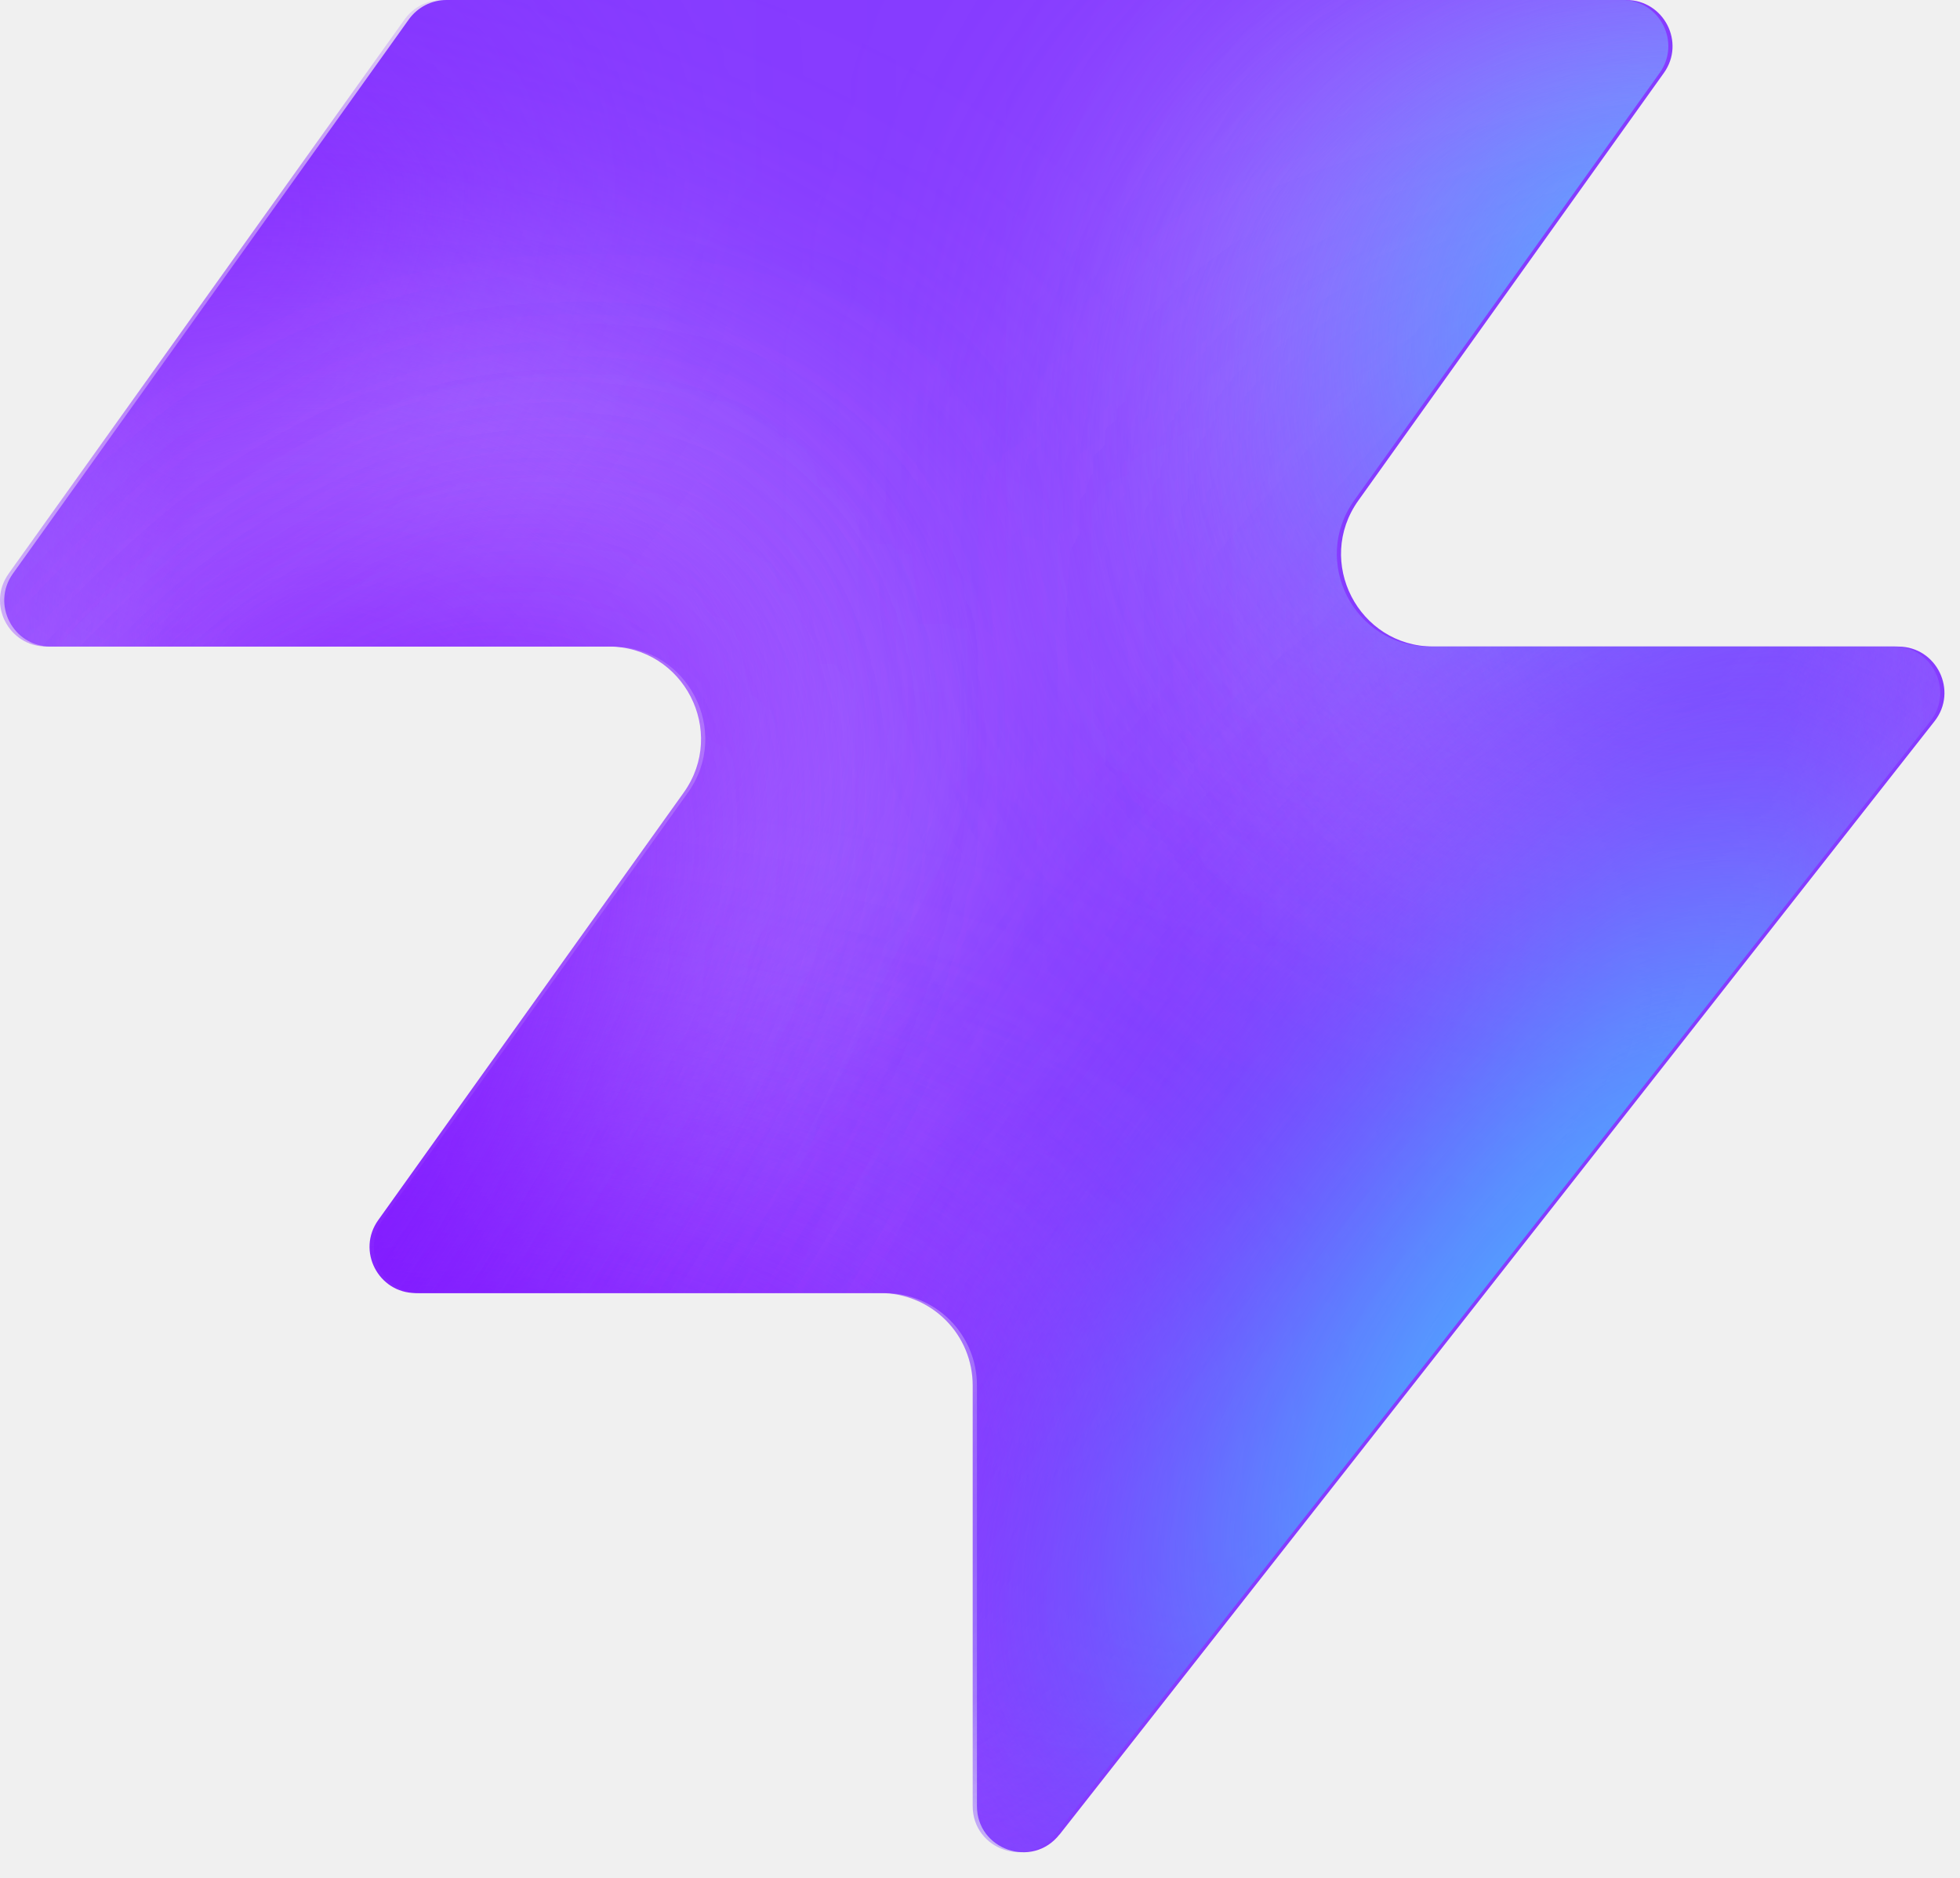
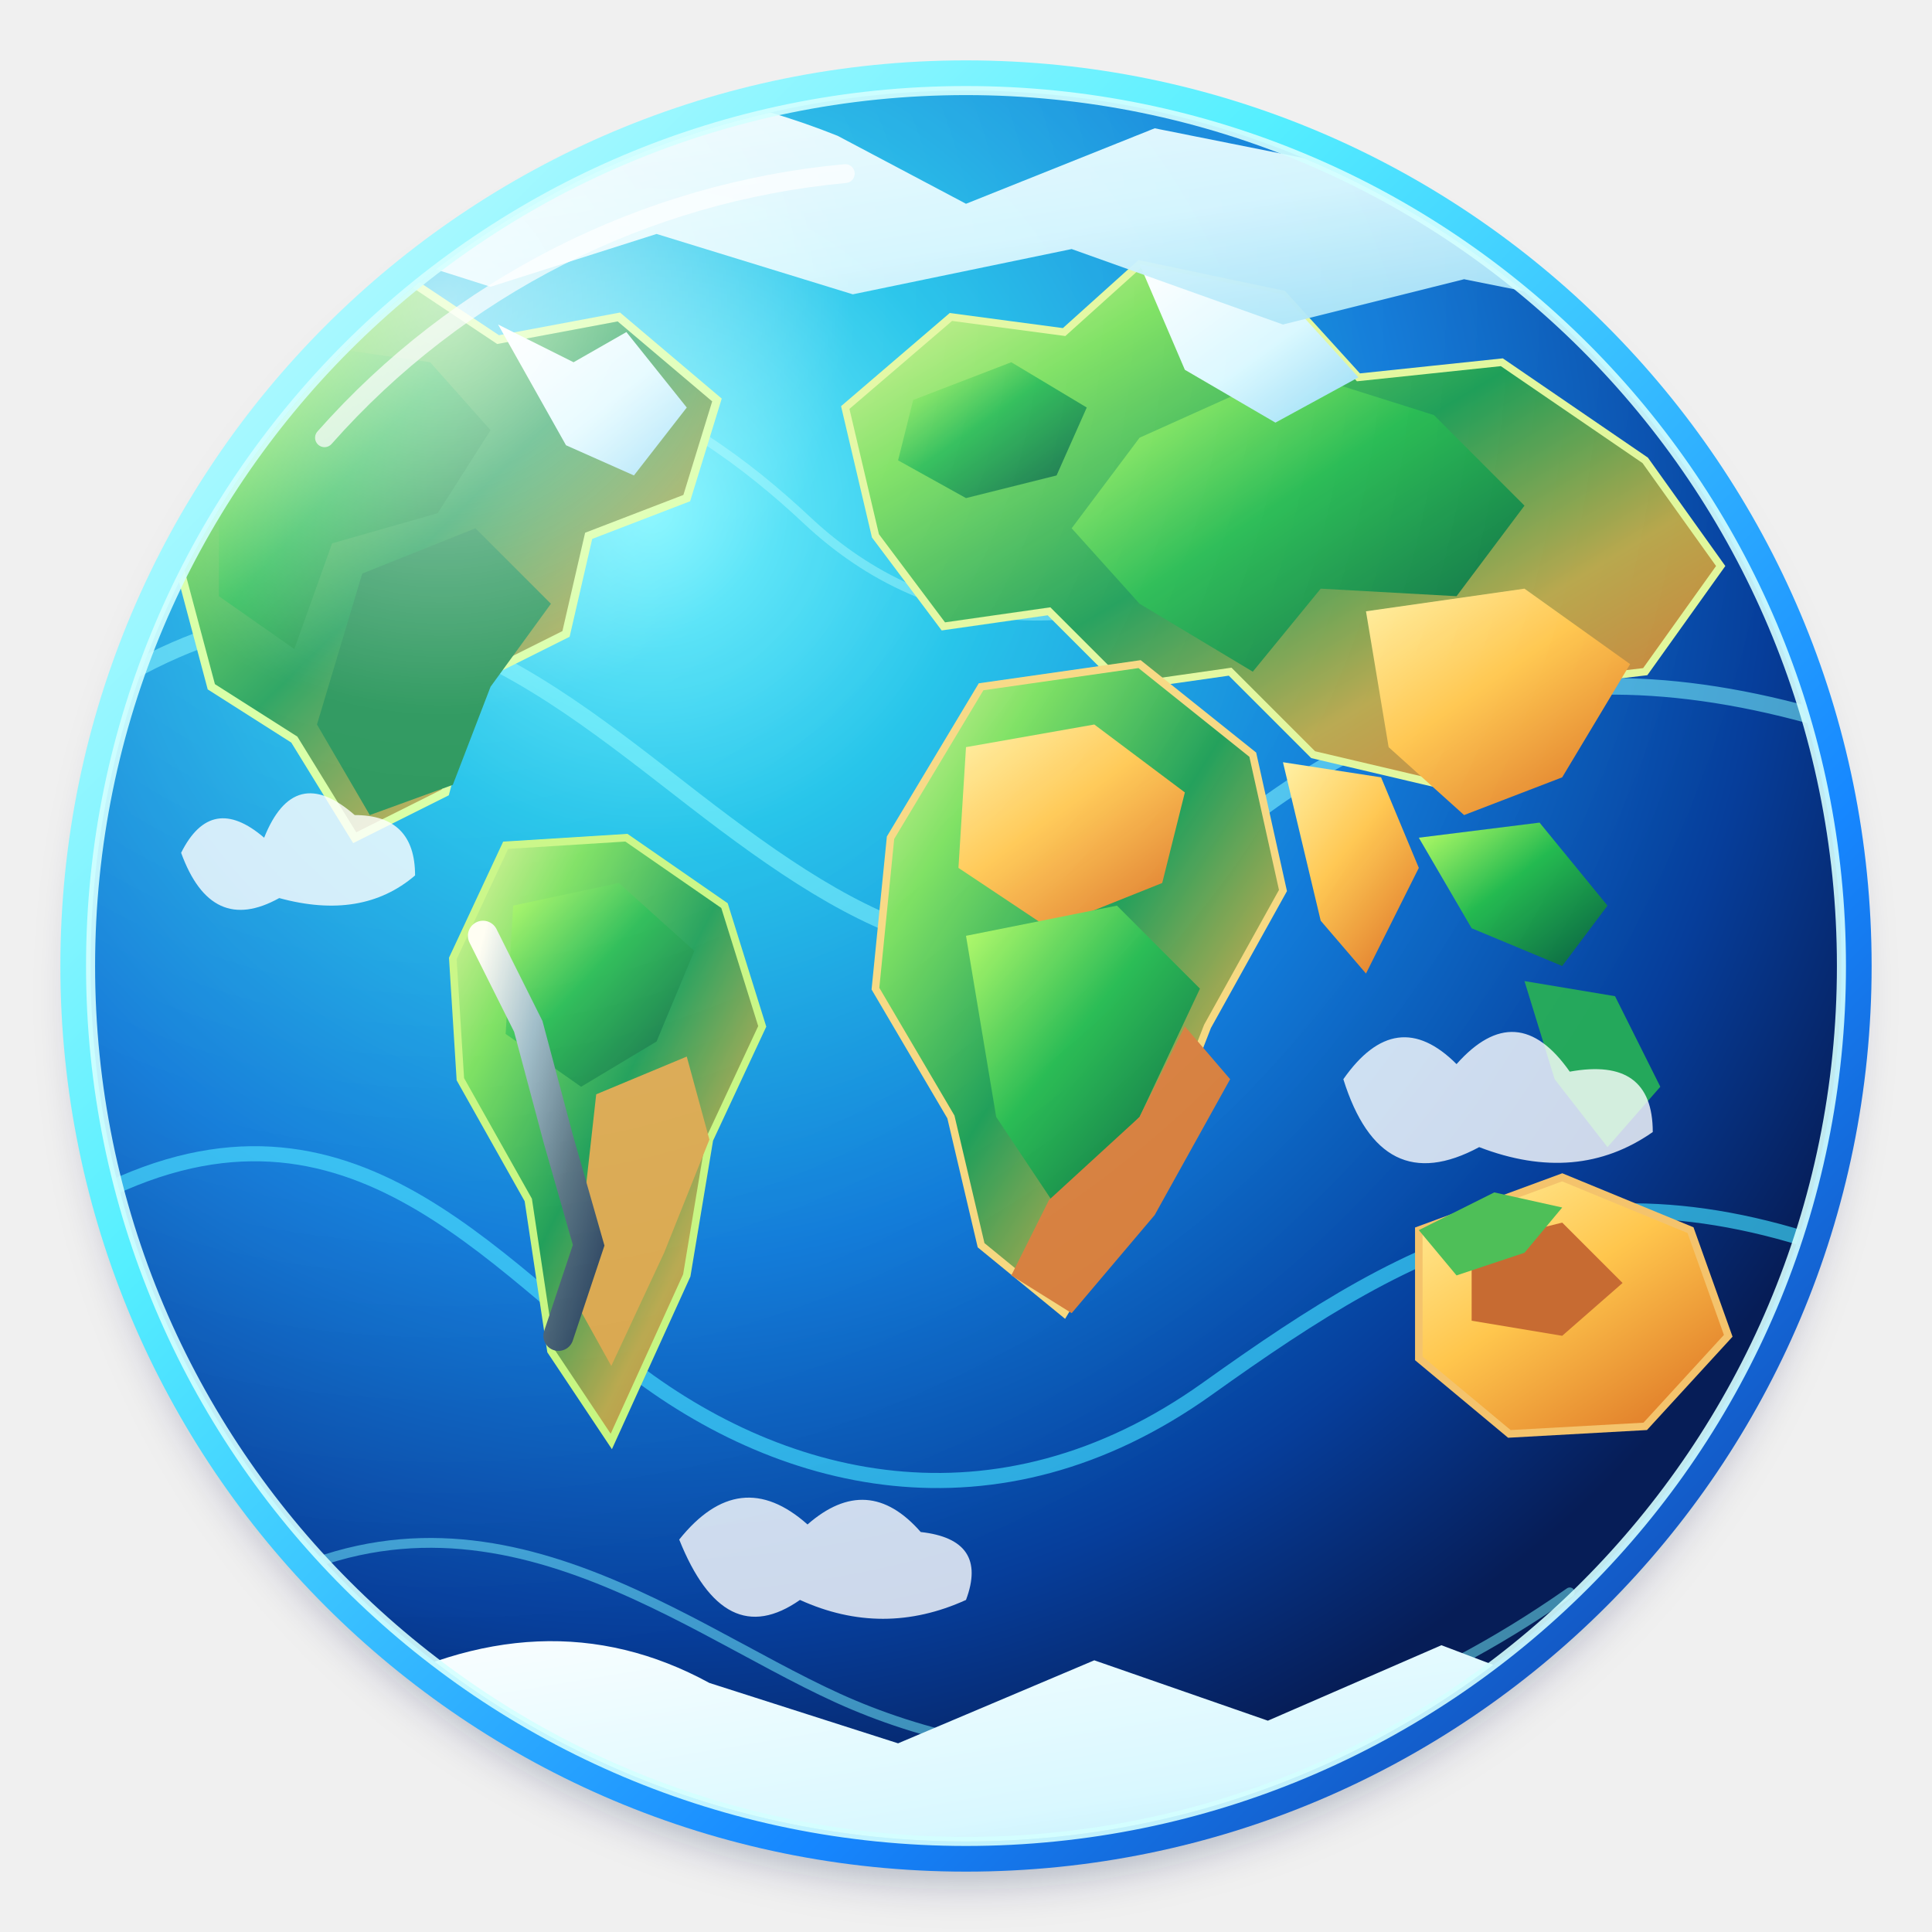
- <svg xmlns="http://www.w3.org/2000/svg" width="48" height="46" fill="none" viewBox="0 0 48 46">
-   <path fill="#863bff" d="M25.946 44.938c-.664.845-2.021.375-2.021-.698V33.937a2.26 2.26 0 0 0-2.262-2.262H10.287c-.92 0-1.456-1.04-.92-1.788l7.48-10.471c1.07-1.497 0-3.578-1.842-3.578H1.237c-.92 0-1.456-1.04-.92-1.788L10.013.474c.214-.297.556-.474.92-.474h28.894c.92 0 1.456 1.04.92 1.788l-7.48 10.471c-1.07 1.498 0 3.579 1.842 3.579h11.377c.943 0 1.473 1.088.89 1.83L25.947 44.94z" style="fill:#863bff;fill:color(display-p3 .525 .23 1);fill-opacity:1" />
-   <mask id="a" width="48" height="46" x="0" y="0" maskUnits="userSpaceOnUse" style="mask-type:alpha">
-     <path fill="#000" d="M25.842 44.938c-.664.844-2.021.375-2.021-.698V33.937a2.26 2.26 0 0 0-2.262-2.262H10.183c-.92 0-1.456-1.04-.92-1.788l7.48-10.471c1.07-1.498 0-3.579-1.842-3.579H1.133c-.92 0-1.456-1.04-.92-1.787L9.91.473c.214-.297.556-.474.92-.474h28.894c.92 0 1.456 1.04.92 1.788l-7.48 10.471c-1.07 1.498 0 3.578 1.842 3.578h11.377c.943 0 1.473 1.088.89 1.832L25.843 44.94z" style="fill:#000;fill-opacity:1" />
-   </mask>
-   <g mask="url(#a)">
-     <g filter="url(#b)">
-       <ellipse cx="5.508" cy="14.704" fill="#ede6ff" rx="5.508" ry="14.704" style="fill:#ede6ff;fill:color(display-p3 .927 .903 1);fill-opacity:1" transform="matrix(.00324 1 1 -.00324 -4.47 31.516)" />
-     </g>
-     <g filter="url(#c)">
-       <ellipse cx="10.399" cy="29.851" fill="#ede6ff" rx="10.399" ry="29.851" style="fill:#ede6ff;fill:color(display-p3 .927 .903 1);fill-opacity:1" transform="matrix(.00324 1 1 -.00324 -39.328 7.883)" />
-     </g>
-     <g filter="url(#d)">
-       <ellipse cx="5.508" cy="30.487" fill="#7e14ff" rx="5.508" ry="30.487" style="fill:#7e14ff;fill:color(display-p3 .492 .077 1);fill-opacity:1" transform="rotate(89.814 -25.913 -14.639)scale(1 -1)" />
-     </g>
-     <g filter="url(#e)">
-       <ellipse cx="5.508" cy="30.599" fill="#7e14ff" rx="5.508" ry="30.599" style="fill:#7e14ff;fill:color(display-p3 .492 .077 1);fill-opacity:1" transform="rotate(89.814 -32.644 -3.334)scale(1 -1)" />
-     </g>
-     <g filter="url(#f)">
-       <ellipse cx="5.508" cy="30.599" fill="#7e14ff" rx="5.508" ry="30.599" style="fill:#7e14ff;fill:color(display-p3 .492 .077 1);fill-opacity:1" transform="matrix(.00324 1 1 -.00324 -34.34 30.47)" />
-     </g>
-     <g filter="url(#g)">
-       <ellipse cx="14.072" cy="22.078" fill="#ede6ff" rx="14.072" ry="22.078" style="fill:#ede6ff;fill:color(display-p3 .927 .903 1);fill-opacity:1" transform="rotate(93.35 24.506 48.493)scale(-1 1)" />
-     </g>
-     <g filter="url(#h)">
-       <ellipse cx="3.47" cy="21.501" fill="#7e14ff" rx="3.47" ry="21.501" style="fill:#7e14ff;fill:color(display-p3 .492 .077 1);fill-opacity:1" transform="rotate(89.009 28.708 47.59)scale(-1 1)" />
-     </g>
-     <g filter="url(#i)">
-       <ellipse cx="3.47" cy="21.501" fill="#7e14ff" rx="3.47" ry="21.501" style="fill:#7e14ff;fill:color(display-p3 .492 .077 1);fill-opacity:1" transform="rotate(89.009 28.708 47.59)scale(-1 1)" />
-     </g>
-     <g filter="url(#j)">
-       <ellipse cx=".387" cy="8.972" fill="#7e14ff" rx="4.407" ry="29.108" style="fill:#7e14ff;fill:color(display-p3 .492 .077 1);fill-opacity:1" transform="rotate(39.51 .387 8.972)" />
-     </g>
-     <g filter="url(#k)">
-       <ellipse cx="47.523" cy="-6.092" fill="#7e14ff" rx="4.407" ry="29.108" style="fill:#7e14ff;fill:color(display-p3 .492 .077 1);fill-opacity:1" transform="rotate(37.892 47.523 -6.092)" />
-     </g>
-     <g filter="url(#l)">
-       <ellipse cx="41.412" cy="6.333" fill="#47bfff" rx="5.971" ry="9.665" style="fill:#47bfff;fill:color(display-p3 .28 .748 1);fill-opacity:1" transform="rotate(37.892 41.412 6.333)" />
-     </g>
-     <g filter="url(#m)">
-       <ellipse cx="-1.879" cy="38.332" fill="#7e14ff" rx="4.407" ry="29.108" style="fill:#7e14ff;fill:color(display-p3 .492 .077 1);fill-opacity:1" transform="rotate(37.892 -1.88 38.332)" />
-     </g>
-     <g filter="url(#n)">
-       <ellipse cx="-1.879" cy="38.332" fill="#7e14ff" rx="4.407" ry="29.108" style="fill:#7e14ff;fill:color(display-p3 .492 .077 1);fill-opacity:1" transform="rotate(37.892 -1.88 38.332)" />
-     </g>
-     <g filter="url(#o)">
-       <ellipse cx="35.651" cy="29.907" fill="#7e14ff" rx="4.407" ry="29.108" style="fill:#7e14ff;fill:color(display-p3 .492 .077 1);fill-opacity:1" transform="rotate(37.892 35.651 29.907)" />
-     </g>
-     <g filter="url(#p)">
-       <ellipse cx="38.418" cy="32.4" fill="#47bfff" rx="5.971" ry="15.297" style="fill:#47bfff;fill:color(display-p3 .28 .748 1);fill-opacity:1" transform="rotate(37.892 38.418 32.4)" />
-     </g>
-   </g>
+ <svg xmlns="http://www.w3.org/2000/svg" viewBox="0 0 256 256" role="img" aria-labelledby="title desc">
  <defs>
-     <filter id="b" width="60.045" height="41.654" x="-19.77" y="16.149" color-interpolation-filters="sRGB" filterUnits="userSpaceOnUse">
-       <feFlood flood-opacity="0" result="BackgroundImageFix" />
-       <feBlend in="SourceGraphic" in2="BackgroundImageFix" result="shape" />
-       <feGaussianBlur result="effect1_foregroundBlur_2002_17158" stdDeviation="7.659" />
-     </filter>
-     <filter id="c" width="90.34" height="51.437" x="-54.613" y="-7.533" color-interpolation-filters="sRGB" filterUnits="userSpaceOnUse">
-       <feFlood flood-opacity="0" result="BackgroundImageFix" />
-       <feBlend in="SourceGraphic" in2="BackgroundImageFix" result="shape" />
-       <feGaussianBlur result="effect1_foregroundBlur_2002_17158" stdDeviation="7.659" />
-     </filter>
-     <filter id="d" width="79.355" height="29.4" x="-49.64" y="2.03" color-interpolation-filters="sRGB" filterUnits="userSpaceOnUse">
-       <feFlood flood-opacity="0" result="BackgroundImageFix" />
-       <feBlend in="SourceGraphic" in2="BackgroundImageFix" result="shape" />
-       <feGaussianBlur result="effect1_foregroundBlur_2002_17158" stdDeviation="4.596" />
-     </filter>
-     <filter id="e" width="79.579" height="29.4" x="-45.045" y="20.029" color-interpolation-filters="sRGB" filterUnits="userSpaceOnUse">
-       <feFlood flood-opacity="0" result="BackgroundImageFix" />
-       <feBlend in="SourceGraphic" in2="BackgroundImageFix" result="shape" />
-       <feGaussianBlur result="effect1_foregroundBlur_2002_17158" stdDeviation="4.596" />
-     </filter>
-     <filter id="f" width="79.579" height="29.4" x="-43.513" y="21.178" color-interpolation-filters="sRGB" filterUnits="userSpaceOnUse">
-       <feFlood flood-opacity="0" result="BackgroundImageFix" />
-       <feBlend in="SourceGraphic" in2="BackgroundImageFix" result="shape" />
-       <feGaussianBlur result="effect1_foregroundBlur_2002_17158" stdDeviation="4.596" />
-     </filter>
-     <filter id="g" width="74.749" height="58.852" x="15.756" y="-17.901" color-interpolation-filters="sRGB" filterUnits="userSpaceOnUse">
-       <feFlood flood-opacity="0" result="BackgroundImageFix" />
-       <feBlend in="SourceGraphic" in2="BackgroundImageFix" result="shape" />
-       <feGaussianBlur result="effect1_foregroundBlur_2002_17158" stdDeviation="7.659" />
-     </filter>
-     <filter id="h" width="61.377" height="25.362" x="23.548" y="2.284" color-interpolation-filters="sRGB" filterUnits="userSpaceOnUse">
-       <feFlood flood-opacity="0" result="BackgroundImageFix" />
-       <feBlend in="SourceGraphic" in2="BackgroundImageFix" result="shape" />
-       <feGaussianBlur result="effect1_foregroundBlur_2002_17158" stdDeviation="4.596" />
-     </filter>
-     <filter id="i" width="61.377" height="25.362" x="23.548" y="2.284" color-interpolation-filters="sRGB" filterUnits="userSpaceOnUse">
-       <feFlood flood-opacity="0" result="BackgroundImageFix" />
-       <feBlend in="SourceGraphic" in2="BackgroundImageFix" result="shape" />
-       <feGaussianBlur result="effect1_foregroundBlur_2002_17158" stdDeviation="4.596" />
-     </filter>
-     <filter id="j" width="56.045" height="63.649" x="-27.636" y="-22.853" color-interpolation-filters="sRGB" filterUnits="userSpaceOnUse">
-       <feFlood flood-opacity="0" result="BackgroundImageFix" />
-       <feBlend in="SourceGraphic" in2="BackgroundImageFix" result="shape" />
-       <feGaussianBlur result="effect1_foregroundBlur_2002_17158" stdDeviation="4.596" />
-     </filter>
-     <filter id="k" width="54.814" height="64.646" x="20.116" y="-38.415" color-interpolation-filters="sRGB" filterUnits="userSpaceOnUse">
-       <feFlood flood-opacity="0" result="BackgroundImageFix" />
-       <feBlend in="SourceGraphic" in2="BackgroundImageFix" result="shape" />
-       <feGaussianBlur result="effect1_foregroundBlur_2002_17158" stdDeviation="4.596" />
-     </filter>
-     <filter id="l" width="33.541" height="35.313" x="24.641" y="-11.323" color-interpolation-filters="sRGB" filterUnits="userSpaceOnUse">
-       <feFlood flood-opacity="0" result="BackgroundImageFix" />
-       <feBlend in="SourceGraphic" in2="BackgroundImageFix" result="shape" />
-       <feGaussianBlur result="effect1_foregroundBlur_2002_17158" stdDeviation="4.596" />
-     </filter>
-     <filter id="m" width="54.814" height="64.646" x="-29.286" y="6.009" color-interpolation-filters="sRGB" filterUnits="userSpaceOnUse">
-       <feFlood flood-opacity="0" result="BackgroundImageFix" />
-       <feBlend in="SourceGraphic" in2="BackgroundImageFix" result="shape" />
-       <feGaussianBlur result="effect1_foregroundBlur_2002_17158" stdDeviation="4.596" />
-     </filter>
-     <filter id="n" width="54.814" height="64.646" x="-29.286" y="6.009" color-interpolation-filters="sRGB" filterUnits="userSpaceOnUse">
-       <feFlood flood-opacity="0" result="BackgroundImageFix" />
-       <feBlend in="SourceGraphic" in2="BackgroundImageFix" result="shape" />
-       <feGaussianBlur result="effect1_foregroundBlur_2002_17158" stdDeviation="4.596" />
-     </filter>
-     <filter id="o" width="54.814" height="64.646" x="8.244" y="-2.416" color-interpolation-filters="sRGB" filterUnits="userSpaceOnUse">
-       <feFlood flood-opacity="0" result="BackgroundImageFix" />
-       <feBlend in="SourceGraphic" in2="BackgroundImageFix" result="shape" />
-       <feGaussianBlur result="effect1_foregroundBlur_2002_17158" stdDeviation="4.596" />
-     </filter>
-     <filter id="p" width="39.409" height="43.623" x="18.713" y="10.588" color-interpolation-filters="sRGB" filterUnits="userSpaceOnUse">
-       <feFlood flood-opacity="0" result="BackgroundImageFix" />
-       <feBlend in="SourceGraphic" in2="BackgroundImageFix" result="shape" />
-       <feGaussianBlur result="effect1_foregroundBlur_2002_17158" stdDeviation="4.596" />
+     <radialGradient id="ocean" cx="32%" cy="24%" r="78%">
+       <stop offset="0" stop-color="#65f3ff" />
+       <stop offset=".24" stop-color="#12bfe8" />
+       <stop offset=".55" stop-color="#0876d7" />
+       <stop offset=".82" stop-color="#063e9b" />
+       <stop offset="1" stop-color="#061d57" />
+     </radialGradient>
+     <linearGradient id="land" x1="0" y1="0" x2="1" y2="1">
+       <stop offset="0" stop-color="#e9f69a" />
+       <stop offset=".22" stop-color="#75df58" />
+       <stop offset=".48" stop-color="#169b52" />
+       <stop offset=".72" stop-color="#b7a64a" />
+       <stop offset="1" stop-color="#d66d32" />
+     </linearGradient>
+     <linearGradient id="forest" x1="0" y1="0" x2="1" y2="1">
+       <stop offset="0" stop-color="#b9ff62" />
+       <stop offset=".45" stop-color="#20b94d" />
+       <stop offset="1" stop-color="#075c42" />
+     </linearGradient>
+     <linearGradient id="desert" x1="0" y1="0" x2=".8" y2="1">
+       <stop offset="0" stop-color="#fff0a0" />
+       <stop offset=".48" stop-color="#ffc64d" />
+       <stop offset="1" stop-color="#df7a28" />
+     </linearGradient>
+     <linearGradient id="ice" x1="0" y1="0" x2="1" y2="1">
+       <stop offset="0" stop-color="#ffffff" />
+       <stop offset=".55" stop-color="#d9f8ff" />
+       <stop offset="1" stop-color="#8ed8f5" />
+     </linearGradient>
+     <linearGradient id="mountain" x1="0" y1="0" x2="1" y2="1">
+       <stop offset="0" stop-color="#fffef2" />
+       <stop offset=".35" stop-color="#9bbac6" />
+       <stop offset=".7" stop-color="#526e7d" />
+       <stop offset="1" stop-color="#243e5b" />
+     </linearGradient>
+     <radialGradient id="shine" cx="20%" cy="12%" r="78%">
+       <stop offset="0" stop-color="#fff" stop-opacity=".65" />
+       <stop offset=".3" stop-color="#fff" stop-opacity=".12" />
+       <stop offset="1" stop-color="#fff" stop-opacity="0" />
+     </radialGradient>
+     <linearGradient id="rim" x1="0" y1="0" x2="1" y2="1">
+       <stop offset="0" stop-color="#e3ffff" />
+       <stop offset=".35" stop-color="#55efff" />
+       <stop offset=".7" stop-color="#1687ff" />
+       <stop offset="1" stop-color="#102f91" />
+     </linearGradient>
+     <clipPath id="globe">
+       <circle cx="128" cy="128" r="116" />
+     </clipPath>
+     <filter id="shadow" x="-30%" y="-30%" width="160%" height="160%">
+       <feGaussianBlur stdDeviation="3" />
    </filter>
  </defs>
+   <circle cx="128" cy="132" r="117" fill="#001747" opacity=".3" filter="url(#shadow)" />
+   <circle cx="128" cy="128" r="120" fill="url(#rim)" />
+   <circle cx="128" cy="128" r="116" fill="url(#ocean)" />
+   <g clip-path="url(#globe)">
+     <g fill="none" stroke-linecap="round">
+       <path d="M14 91 C48 70 70 89 92 106 S134 135 156 116 S202 83 244 96" stroke="#7df8ff" stroke-width="2.2" opacity=".55" />
+       <path d="M5 163 C41 139 61 163 82 180 S132 204 160 184 S211 151 252 169" stroke="#40dfff" stroke-width="2" opacity=".65" />
+       <path d="M30 213 C62 192 89 215 111 225 S168 239 208 211" stroke="#78f6ff" stroke-width="1.3" opacity=".5" />
+       <path d="M30 53 C67 39 91 54 107 69 S148 89 175 65" stroke="#b2ffff" stroke-width="1.2" opacity=".4" />
+     </g>
+     <path d="M20 58 L35 42 54 37 66 45 82 42 95 53 91 66 78 71 75 84 63 90 59 105 47 111 39 98 28 91 24 76Z" fill="url(#land)" stroke="#d4ff9d" stroke-width="1.1" />
+     <path d="M29 57 L43 46 57 48 65 57 58 68 44 72 39 86 29 79Z" fill="url(#forest)" />
+     <path d="M48 76 L63 70 73 80 65 91 60 104 49 108 42 96Z" fill="#188e4e" />
+     <path d="M66 43 L76 48 83 44 91 54 84 63 75 59Z" fill="url(#ice)" />
+     <path d="M67 112 L83 111 96 120 101 136 94 151 91 169 81 191 73 179 70 159 61 143 60 127Z" fill="url(#land)" stroke="#c5f67d" stroke-width="1" />
+     <path d="M68 120 L82 117 92 126 87 138 77 144 67 137Z" fill="url(#forest)" />
+     <path d="M79 145 L91 140 94 151 88 166 81 181 76 172Z" fill="#d9a64b" />
+     <path d="M64 124 L70 136 74 151 78 165 74 177" fill="none" stroke="url(#mountain)" stroke-width="4" stroke-linecap="round" />
+     <path d="M112 54 L126 42 141 44 151 35 170 39 180 50 199 48 218 61 228 75 218 89 201 91 191 104 174 100 163 89 149 91 139 81 125 83 116 71Z" fill="url(#land)" stroke="#e1f79b" stroke-width="1" />
+     <path d="M121 53 L134 48 144 54 140 63 128 66 119 61Z" fill="url(#forest)" />
+     <path d="M151 58 L171 49 190 55 202 67 193 79 175 78 166 89 151 80 142 70Z" fill="url(#forest)" />
+     <path d="M181 81 L202 78 216 88 207 103 194 108 184 99Z" fill="url(#desert)" />
+     <path d="M151 35 L170 39 180 50 169 56 157 49Z" fill="url(#ice)" />
+     <path d="M130 91 L151 88 166 100 170 118 160 136 153 154 141 174 130 165 126 148 116 131 118 111Z" fill="url(#land)" stroke="#f6d77d" stroke-width="1" />
+     <path d="M128 99 L145 96 157 105 154 117 139 123 127 115Z" fill="url(#desert)" />
+     <path d="M128 124 L148 120 159 131 151 148 140 160 132 148Z" fill="url(#forest)" />
+     <path d="M139 159 L151 148 157 136 163 143 153 161 142 174 134 169Z" fill="#d67d3b" />
+     <path d="M170 101 L183 103 188 115 181 129 175 122Z" fill="url(#desert)" />
+     <path d="M188 111 L204 109 213 120 207 128 195 123Z" fill="url(#forest)" />
+     <path d="M202 130 L214 132 220 144 213 152 206 143Z" fill="#24a85b" />
+     <path d="M188 163 L207 156 224 163 229 177 218 189 200 190 188 180Z" fill="url(#desert)" stroke="#f4c36c" stroke-width="1" />
+     <path d="M195 165 L207 162 215 170 207 177 195 175Z" fill="#c76b32" />
+     <path d="M188 163 L198 158 207 160 202 166 193 169Z" fill="#4ebf58" />
+     <path d="M41 19 Q76 4 111 18 L128 27 153 17 188 24 216 17 240 34 224 43 194 37 170 43 142 33 113 39 87 31 65 38 43 31Z" fill="url(#ice)" opacity=".96" />
+     <path d="M47 225 Q72 211 94 223 L119 231 145 220 168 228 191 218 220 229 241 222 248 256 18 256Z" fill="url(#ice)" />
+     <g fill="#fff" opacity=".8">
+       <path d="M24 113 Q28 105 35 111 Q39 101 47 108 Q55 108 55 116 Q48 122 37 119 Q28 124 24 113Z" />
+       <path d="M178 143 Q185 133 193 141 Q201 132 208 142 Q219 140 219 150 Q209 157 196 152 Q183 159 178 143Z" />
+       <path d="M90 204 Q98 194 107 202 Q115 195 122 203 Q131 204 128 212 Q117 217 106 212 Q96 219 90 204Z" />
+     </g>
+     <circle cx="128" cy="128" r="116" fill="url(#shine)" />
+   </g>
+   <circle cx="128" cy="128" r="116" fill="none" stroke="#d4ffff" stroke-width="1.2" opacity=".9" />
+   <path d="M43 58 A105 105 0 0 1 112 23" fill="none" stroke="#fff" stroke-width="2.5" stroke-linecap="round" opacity=".7" />
</svg>
